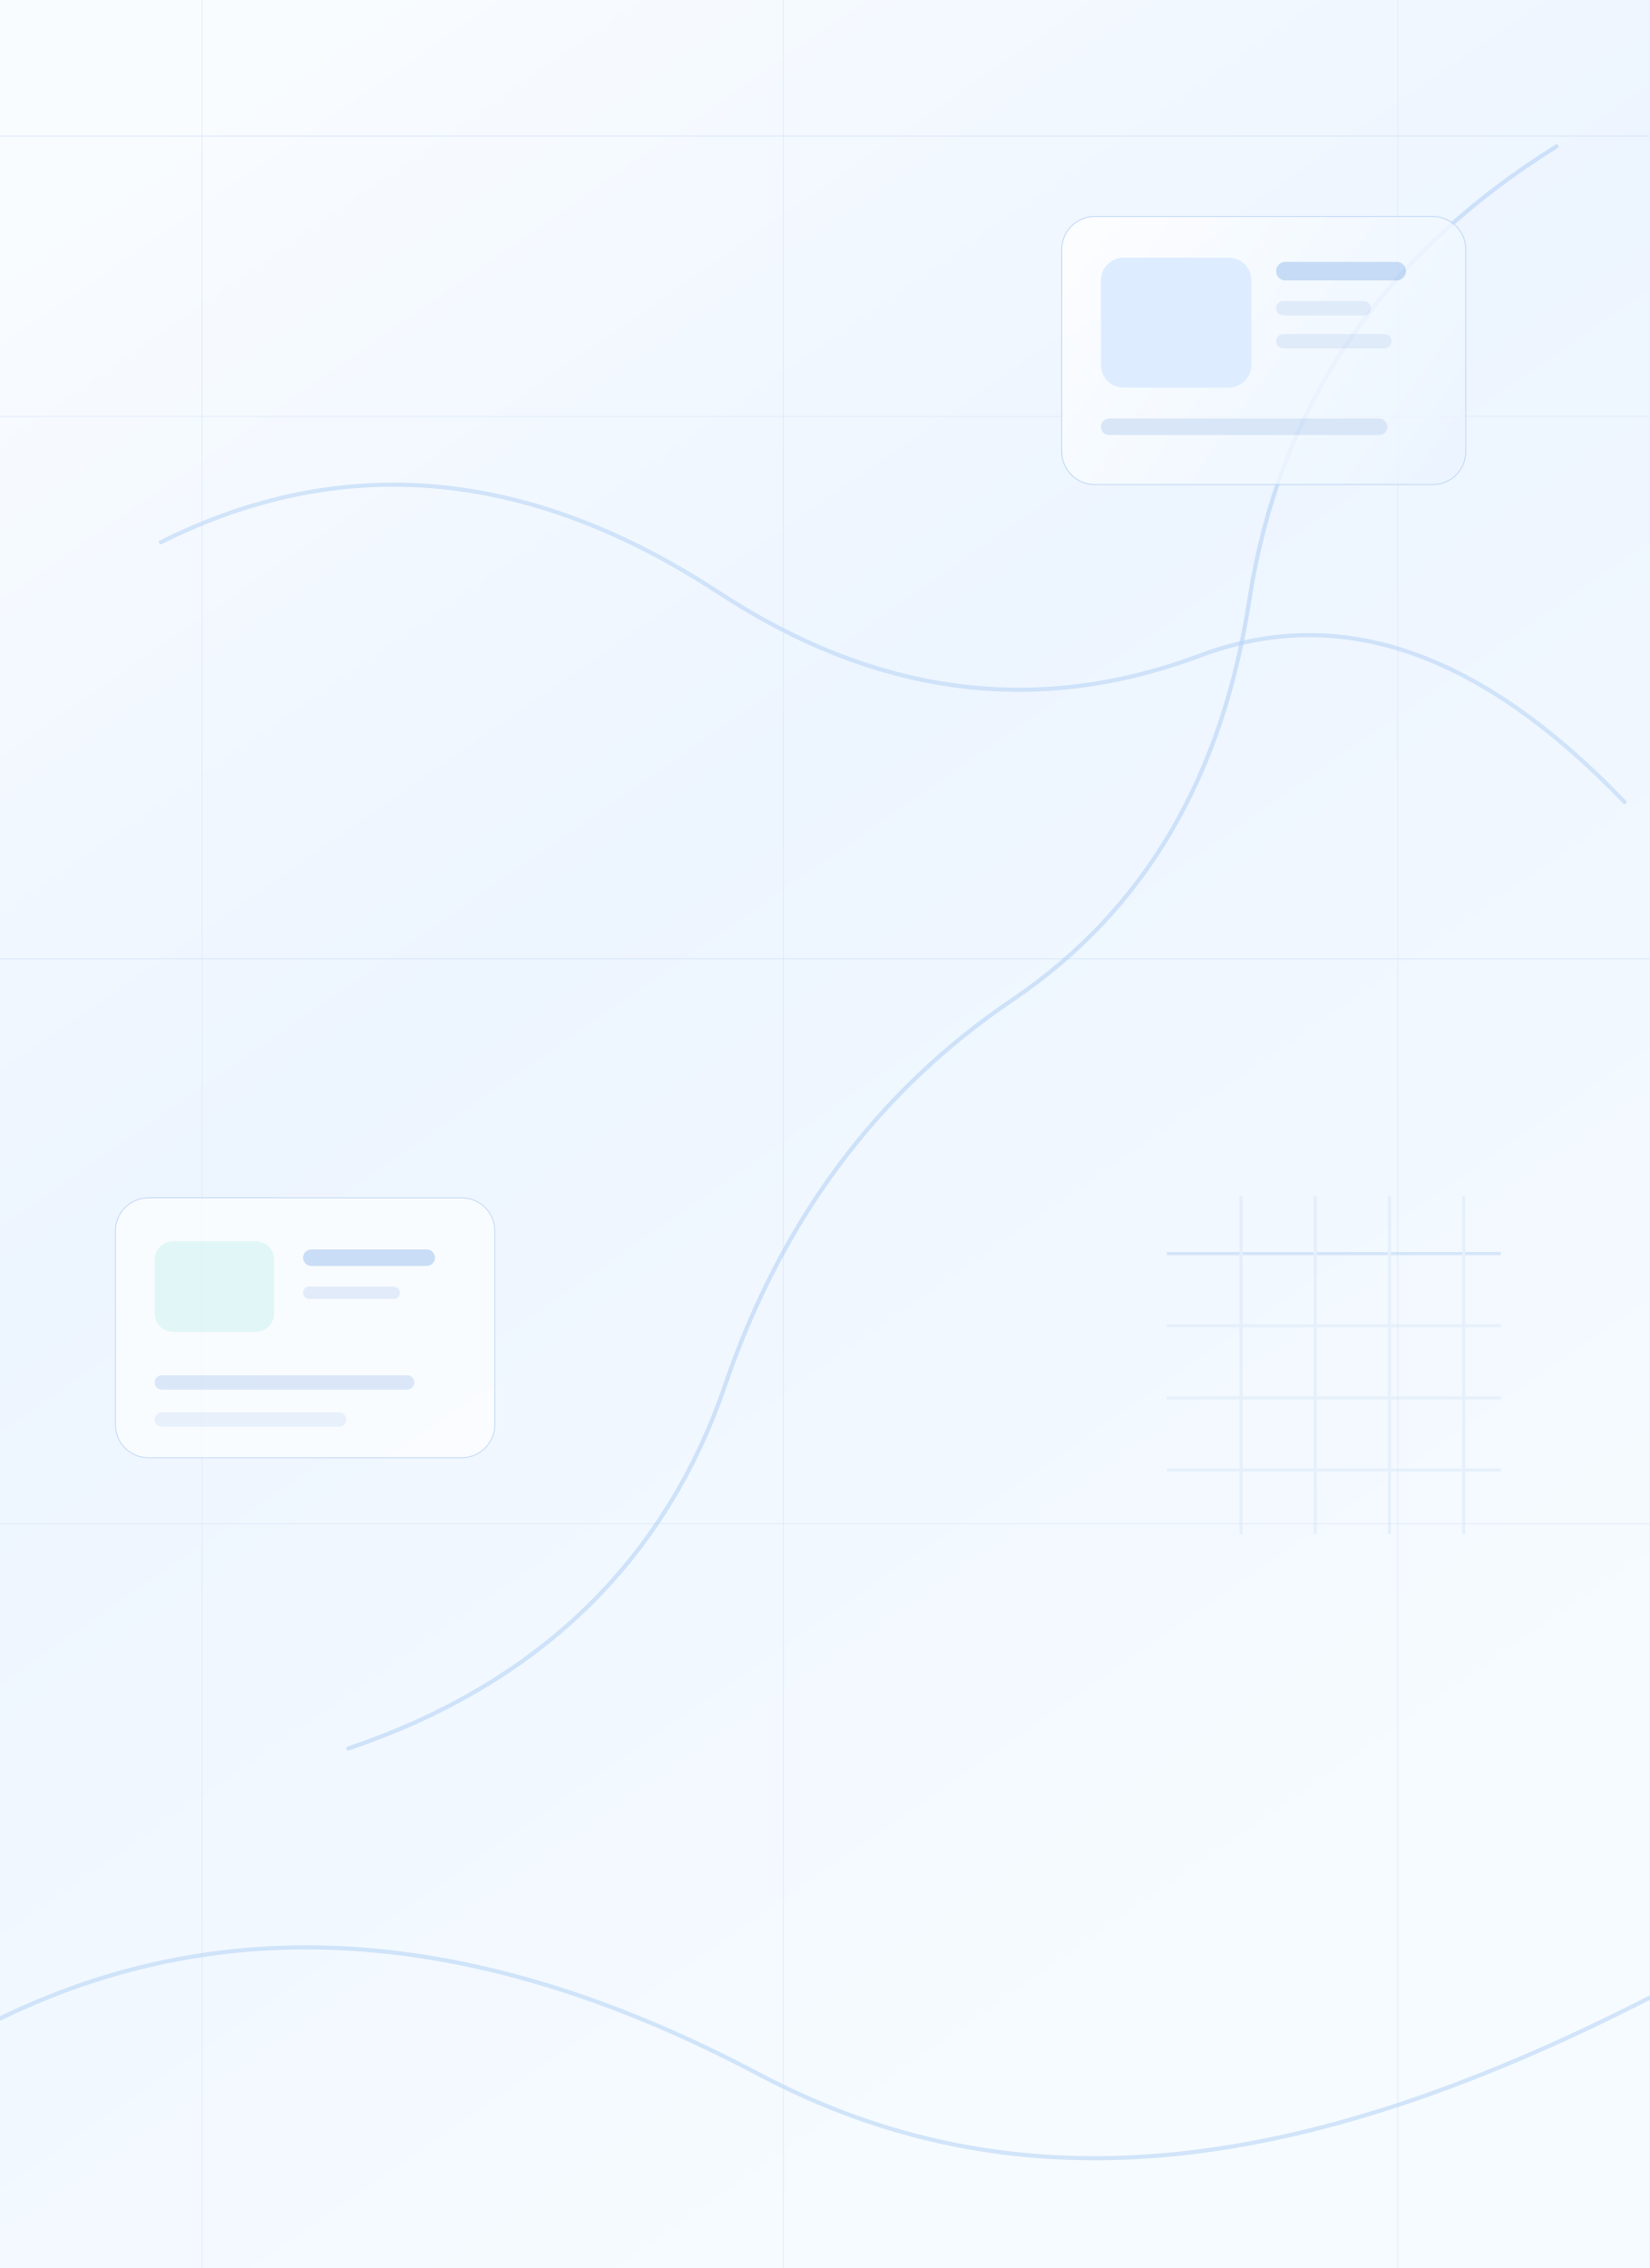
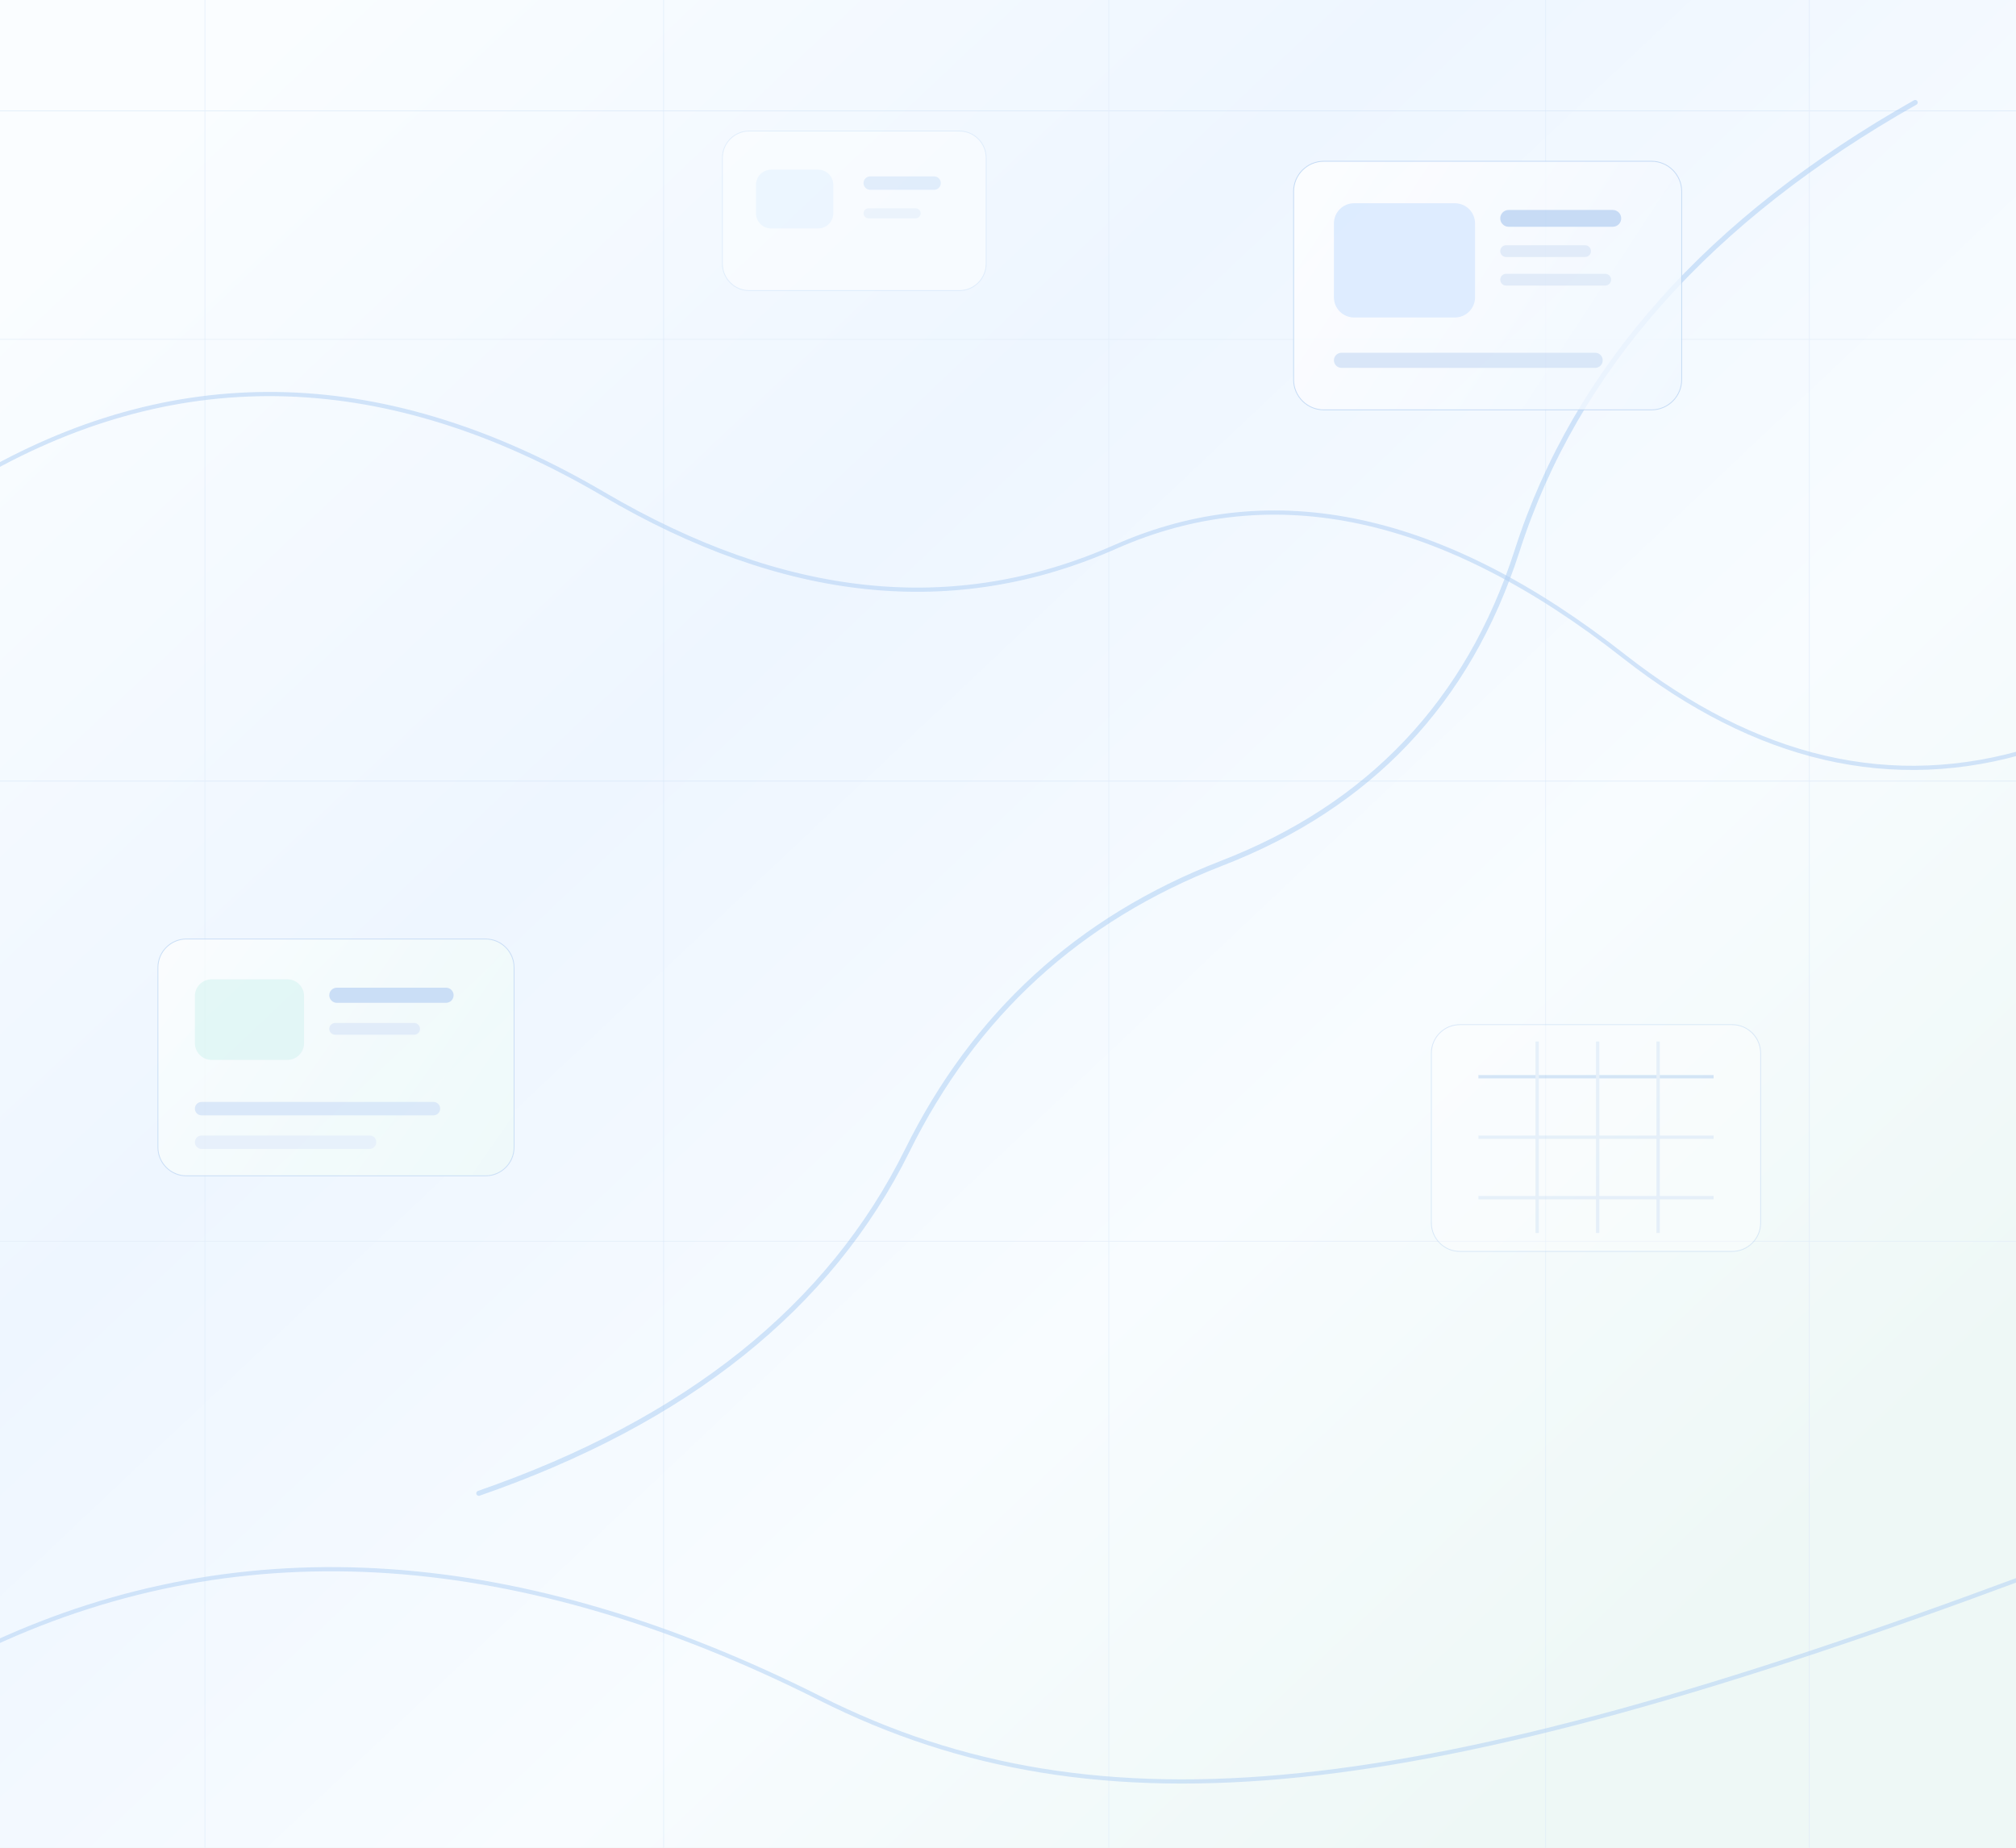
- <svg xmlns="http://www.w3.org/2000/svg" width="1600" height="2200" viewBox="0 0 1600 2200" fill="none">
+ <svg xmlns="http://www.w3.org/2000/svg" width="2400" height="2200" viewBox="0 0 2400 2200" fill="none">
  <defs>
-     <linearGradient id="wash" x1="194" y1="68" x2="1380" y2="1780" gradientUnits="userSpaceOnUse">
-       <stop stop-color="#F9FCFF" />
-       <stop offset="0.42" stop-color="#EDF5FF" />
-       <stop offset="1" stop-color="#F6FBFF" />
+     <linearGradient id="wash" x1="292" y1="58" x2="2050" y2="1920" gradientUnits="userSpaceOnUse">
+       <stop stop-color="#FAFDFF" />
+       <stop offset="0.36" stop-color="#EEF6FF" />
+       <stop offset="0.7" stop-color="#F8FCFF" />
+       <stop offset="1" stop-color="#EEF8F6" />
    </linearGradient>
-     <linearGradient id="softCard" x1="1060" y1="214" x2="1392" y2="450" gradientUnits="userSpaceOnUse">
+     <linearGradient id="panel" x1="1600" y1="178" x2="2180" y2="558" gradientUnits="userSpaceOnUse">
      <stop stop-color="#FFFFFF" />
-       <stop offset="1" stop-color="#ECF5FF" />
+       <stop offset="1" stop-color="#EAF4FF" />
+     </linearGradient>
+     <linearGradient id="cyanPanel" x1="160" y1="1080" x2="720" y2="1470" gradientUnits="userSpaceOnUse">
+       <stop stop-color="#FFFFFF" />
+       <stop offset="1" stop-color="#E9F9F6" />
    </linearGradient>
  </defs>
-   <rect width="1600" height="2200" fill="url(#wash)" />
-   <path d="M0 132H1600" stroke="#C9DDF5" stroke-opacity="0.52" />
-   <path d="M0 404H1600" stroke="#E0EAF7" stroke-opacity="0.76" />
-   <path d="M0 930H1600" stroke="#C9DDF5" stroke-opacity="0.5" />
-   <path d="M0 1478H1600" stroke="#E0EAF7" stroke-opacity="0.76" />
-   <path d="M196 0V2200" stroke="#DFEAF8" stroke-opacity="0.7" />
-   <path d="M760 0V2200" stroke="#CFE1F6" stroke-opacity="0.46" />
-   <path d="M1356 0V2200" stroke="#DFEAF8" stroke-opacity="0.7" />
-   <path d="M1510 142C1340 248 1241 394 1212 582C1186 752 1112 882 982 970C852 1058 759 1182 704 1342C646 1514 522 1634 338 1696" stroke="#9EC4F0" stroke-opacity="0.42" stroke-width="4" stroke-linecap="round" />
-   <path d="M156 526C332 438 512 454 696 574C848 674 1004 696 1164 636C1300 585 1436 632 1576 778" stroke="#B9D6F5" stroke-opacity="0.6" stroke-width="4" stroke-linecap="round" />
+   <rect width="2400" height="2200" fill="url(#wash)" />
  <g opacity="0.78">
-     <rect x="1030" y="210" width="392" height="260" rx="32" fill="url(#softCard)" stroke="#BBD4F2" />
-     <rect x="1068" y="250" width="146" height="126" rx="22" fill="#D8E9FF" />
-     <rect x="1238" y="254" width="126" height="18" rx="9" fill="#BBD4F2" />
-     <rect x="1238" y="292" width="92" height="14" rx="7" fill="#DCE8F7" />
-     <rect x="1238" y="324" width="112" height="14" rx="7" fill="#DCE8F7" />
-     <rect x="1068" y="406" width="278" height="16" rx="8" fill="#D2E2F6" />
+     <path d="M0 132H2400" stroke="#C9DDF5" stroke-opacity="0.56" />
+     <path d="M0 404H2400" stroke="#E0EAF7" stroke-opacity="0.82" />
+     <path d="M0 930H2400" stroke="#C9DDF5" stroke-opacity="0.5" />
+     <path d="M0 1478H2400" stroke="#E0EAF7" stroke-opacity="0.82" />
+     <path d="M244 0V2200" stroke="#DFEAF8" stroke-opacity="0.82" />
+     <path d="M790 0V2200" stroke="#CFE1F6" stroke-opacity="0.5" />
+     <path d="M1320 0V2200" stroke="#DFEAF8" stroke-opacity="0.76" />
+     <path d="M1840 0V2200" stroke="#CFE1F6" stroke-opacity="0.48" />
+     <path d="M2154 0V2200" stroke="#DFEAF8" stroke-opacity="0.82" />
  </g>
-   <g opacity="0.72">
-     <rect x="112" y="1162" width="368" height="252" rx="32" fill="#FFFFFF" fill-opacity="0.9" stroke="#BBD4F2" />
-     <rect x="150" y="1204" width="116" height="88" rx="18" fill="#DDF6F2" />
-     <rect x="294" y="1212" width="128" height="16" rx="8" fill="#BBD4F2" />
-     <rect x="294" y="1248" width="94" height="12" rx="6" fill="#DCE8F7" />
-     <rect x="150" y="1334" width="252" height="14" rx="7" fill="#D2E2F6" />
-     <rect x="150" y="1370" width="186" height="14" rx="7" fill="#E4EEF9" />
+   <path d="M2280 122C2036 260 1876 438 1806 656C1748 836 1630 960 1454 1028C1284 1094 1160 1208 1080 1370C988 1556 818 1692 570 1778" stroke="#8DBBEE" stroke-opacity="0.36" stroke-width="6" stroke-linecap="round" />
+   <path d="M-20 564C216 430 462 438 718 588C934 715 1136 736 1328 651C1516 568 1718 612 1934 782C2090 904 2252 944 2420 892" stroke="#B5D3F5" stroke-opacity="0.58" stroke-width="5" stroke-linecap="round" />
+   <path d="M-10 1958C292 1818 622 1844 976 2022C1310 2190 1690 2146 2410 1878" stroke="#B5D3F5" stroke-opacity="0.56" stroke-width="5" stroke-linecap="round" />
+   <g opacity="0.78">
+     <rect x="1540" y="192" width="462" height="296" rx="36" fill="url(#panel)" stroke="#BBD4F2" />
+     <rect x="1588" y="242" width="168" height="136" rx="24" fill="#D8E9FF" />
+     <rect x="1786" y="250" width="144" height="20" rx="10" fill="#BBD4F2" />
+     <rect x="1786" y="292" width="108" height="14" rx="7" fill="#DCE8F7" />
+     <rect x="1786" y="326" width="132" height="14" rx="7" fill="#DCE8F7" />
+     <rect x="1588" y="420" width="320" height="18" rx="9" fill="#D2E2F6" />
  </g>
-   <g opacity="0.46">
-     <path d="M1132 1216H1456" stroke="#AFCDEF" stroke-width="3" />
-     <path d="M1132 1286H1456" stroke="#D5E4F6" stroke-width="3" />
-     <path d="M1132 1356H1456" stroke="#D5E4F6" stroke-width="3" />
-     <path d="M1132 1426H1456" stroke="#D5E4F6" stroke-width="3" />
-     <path d="M1204 1160V1488" stroke="#D5E4F6" stroke-width="3" />
-     <path d="M1276 1160V1488" stroke="#D5E4F6" stroke-width="3" />
-     <path d="M1348 1160V1488" stroke="#D5E4F6" stroke-width="3" />
-     <path d="M1420 1160V1488" stroke="#D5E4F6" stroke-width="3" />
+   <g opacity="0.7">
+     <rect x="188" y="1118" width="424" height="282" rx="34" fill="url(#cyanPanel)" stroke="#BBD4F2" />
+     <rect x="232" y="1166" width="130" height="96" rx="20" fill="#DDF6F2" />
+     <rect x="392" y="1176" width="148" height="18" rx="9" fill="#BBD4F2" />
+     <rect x="392" y="1218" width="108" height="14" rx="7" fill="#DCE8F7" />
+     <rect x="232" y="1312" width="292" height="16" rx="8" fill="#D2E2F6" />
+     <rect x="232" y="1352" width="216" height="16" rx="8" fill="#E4EEF9" />
  </g>
-   <path d="M0 1958C226 1848 472 1872 736 2012C982 2142 1252 2116 1600 1938" stroke="#B9D6F5" stroke-opacity="0.62" stroke-width="4" stroke-linecap="round" />
+   <g opacity="0.48">
+     <rect x="1704" y="1220" width="392" height="270" rx="34" fill="#FFFFFF" fill-opacity="0.76" stroke="#BBD4F2" />
+     <path d="M1760 1282H2040" stroke="#AFCDEF" stroke-width="4" />
+     <path d="M1760 1354H2040" stroke="#D5E4F6" stroke-width="4" />
+     <path d="M1760 1426H2040" stroke="#D5E4F6" stroke-width="4" />
+     <path d="M1830 1240V1468" stroke="#D5E4F6" stroke-width="4" />
+     <path d="M1902 1240V1468" stroke="#D5E4F6" stroke-width="4" />
+     <path d="M1974 1240V1468" stroke="#D5E4F6" stroke-width="4" />
+   </g>
+   <g opacity="0.45">
+     <rect x="860" y="156" width="314" height="190" rx="32" fill="#FFFFFF" stroke="#CBE0F7" />
+     <rect x="900" y="202" width="92" height="70" rx="18" fill="#E5F2FF" />
+     <rect x="1028" y="210" width="92" height="16" rx="8" fill="#CBE0F7" />
+     <rect x="1028" y="248" width="68" height="12" rx="6" fill="#E4EEF9" />
+   </g>
</svg>
